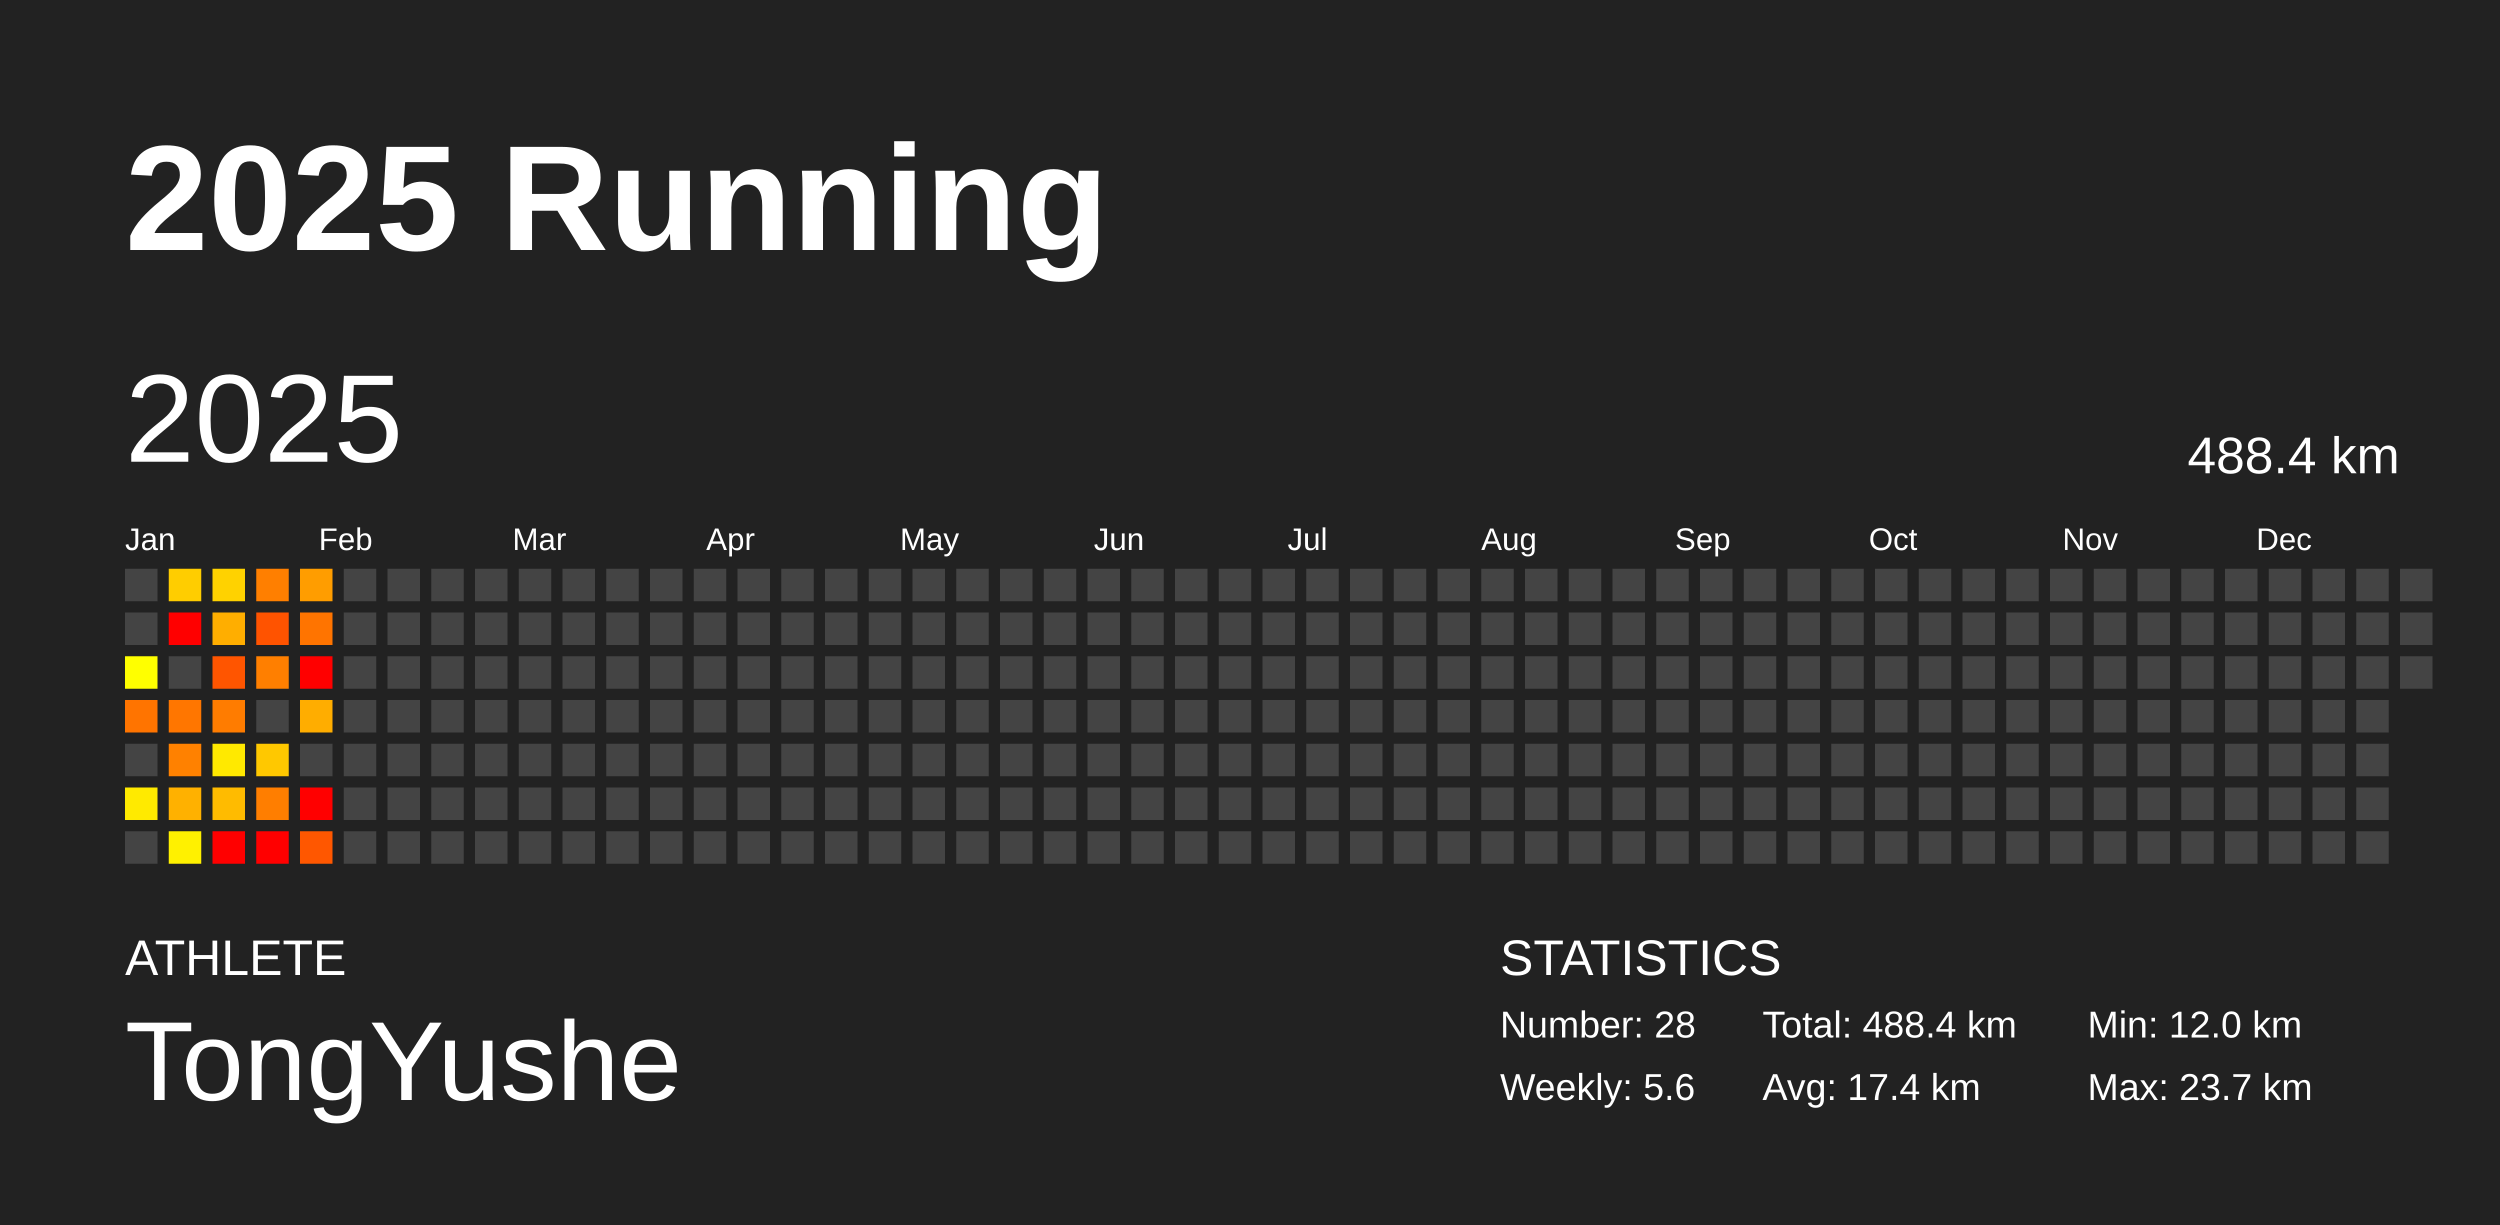
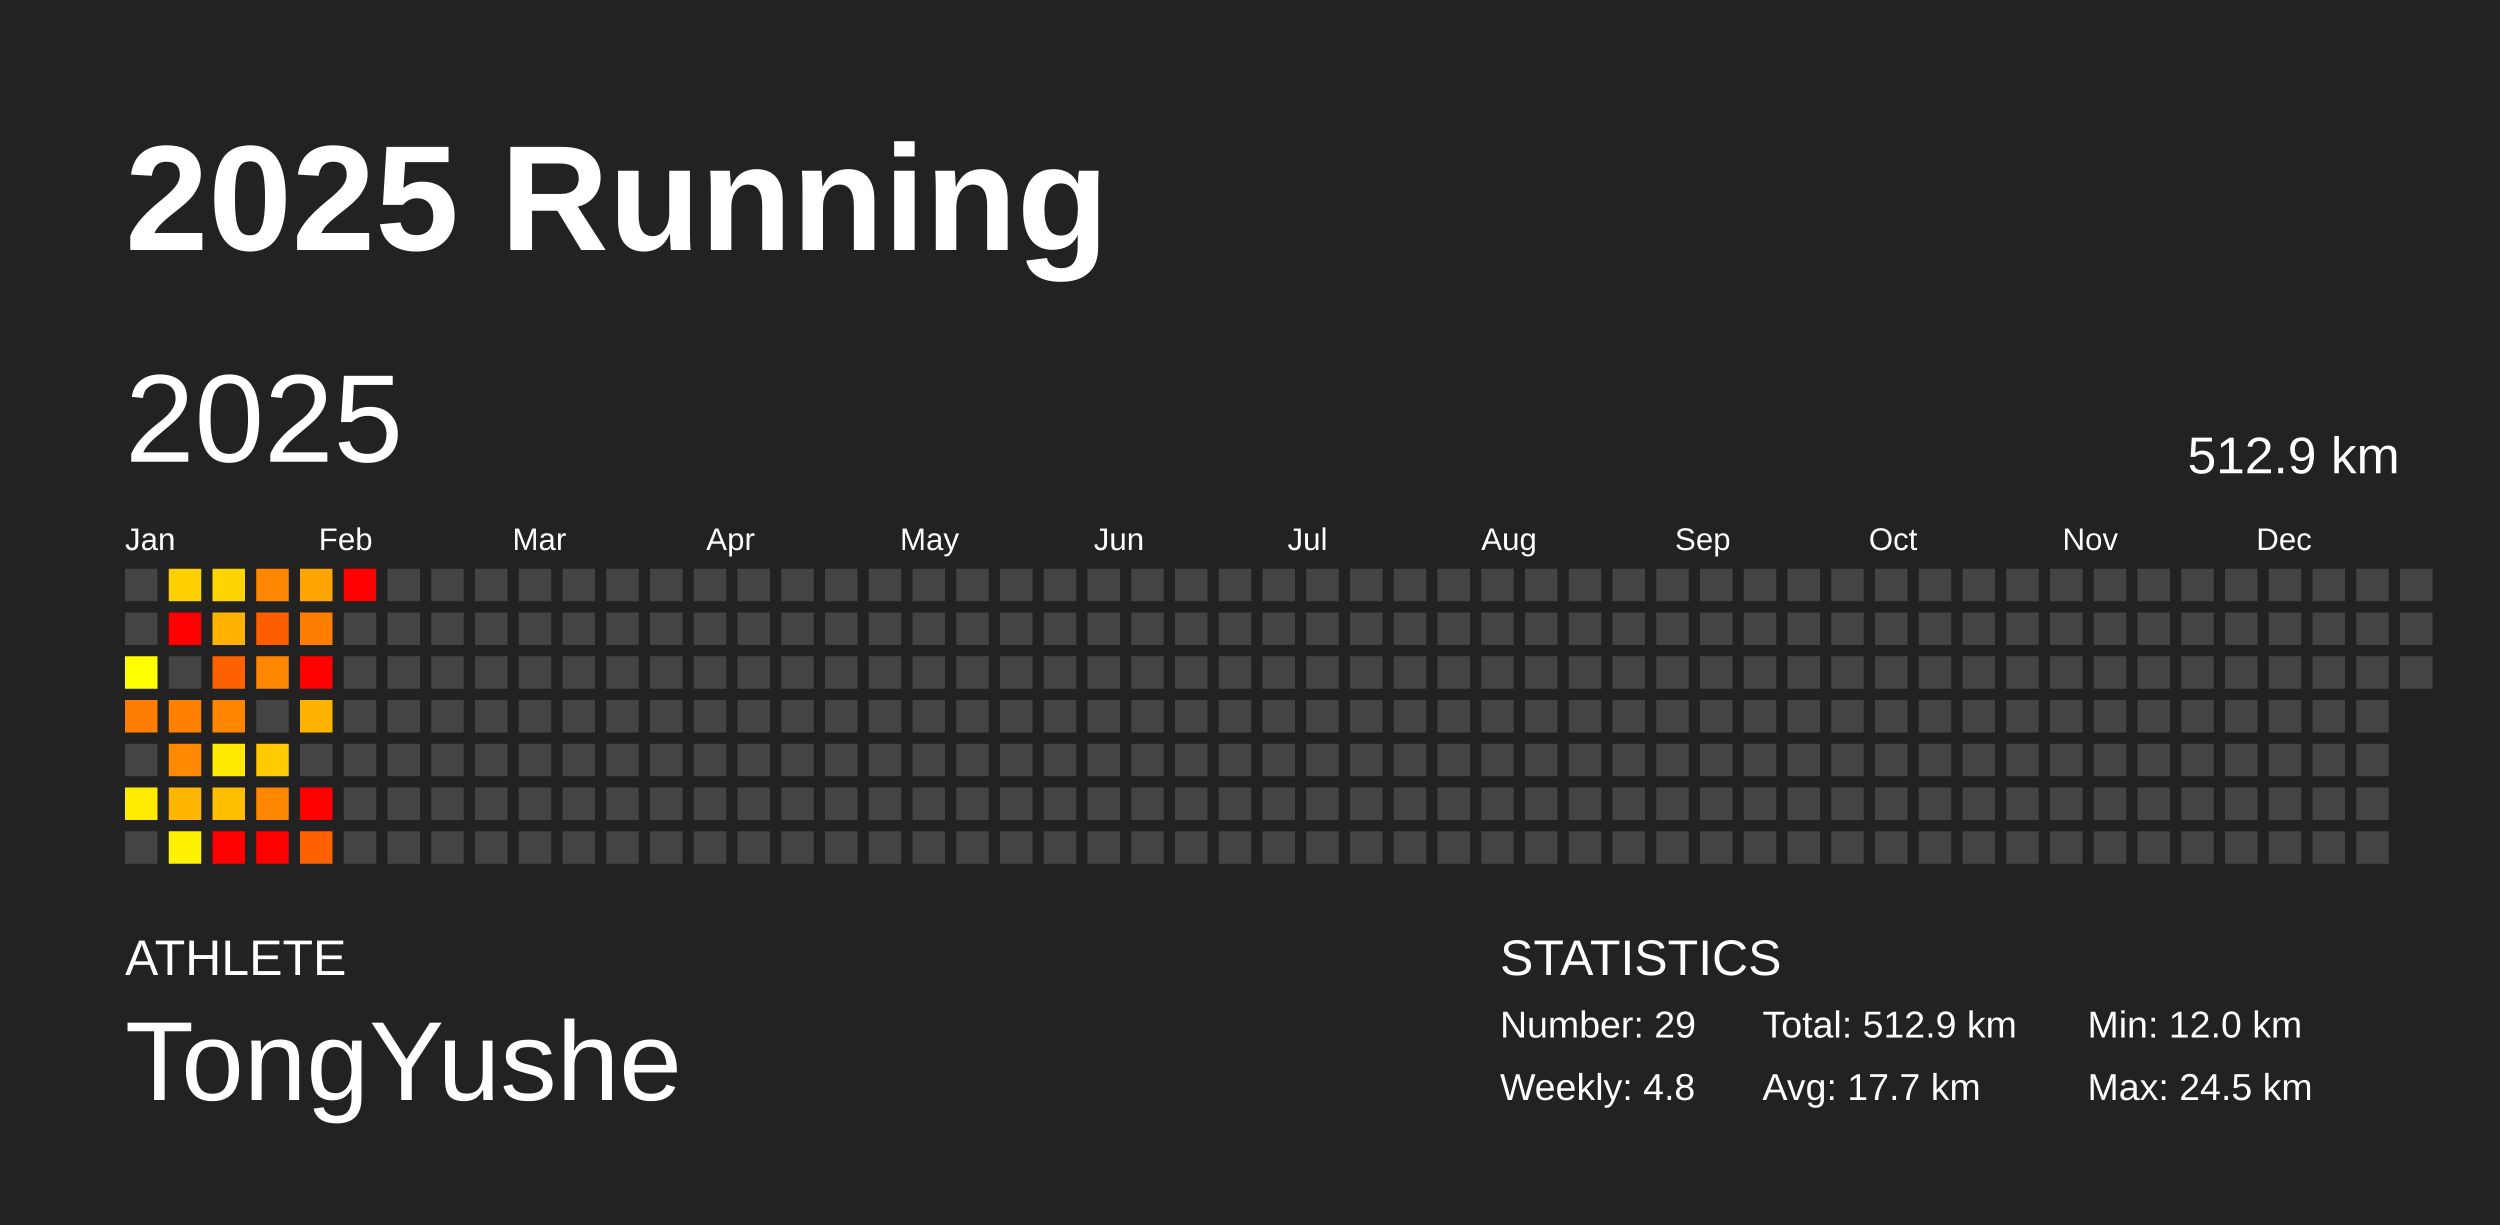
<svg xmlns="http://www.w3.org/2000/svg" baseProfile="full" height="98mm" version="1.1" viewBox="0,0,200,98" width="200mm">
  <defs />
  <rect fill="#222222" height="98" width="200" x="0" y="0" />
  <text fill="#FFFFFF" style="font-size:12px; font-family:Arial; font-weight:bold;" x="10" y="20">2025 Running</text>
  <text fill="#FFFFFF" style="font-size:4px; font-family:Arial" x="10" y="78">ATHLETE</text>
  <text fill="#FFFFFF" style="font-size:9px; font-family:Arial" x="10" y="88">TongYushe</text>
  <text fill="#FFFFFF" style="font-size:4px; font-family:Arial" x="120" y="78">STATISTICS</text>
-   <text fill="#FFFFFF" style="font-size:3px; font-family:Arial" x="120" y="83">Number: 28</text>
-   <text fill="#FFFFFF" style="font-size:3px; font-family:Arial" x="120" y="88">Weekly: 5.6</text>
-   <text fill="#FFFFFF" style="font-size:3px; font-family:Arial" x="141" y="83">Total: 488.4 km</text>
-   <text fill="#FFFFFF" style="font-size:3px; font-family:Arial" x="141" y="88">Avg: 17.4 km</text>
+   <text fill="#FFFFFF" style="font-size:3px; font-family:Arial" x="120" y="83">Number: 29</text>
+   <text fill="#FFFFFF" style="font-size:3px; font-family:Arial" x="120" y="88">Weekly: 4.8</text>
+   <text fill="#FFFFFF" style="font-size:3px; font-family:Arial" x="141" y="83">Total: 512.9 km</text>
+   <text fill="#FFFFFF" style="font-size:3px; font-family:Arial" x="141" y="88">Avg: 17.7 km</text>
  <text fill="#FFFFFF" style="font-size:3px; font-family:Arial" x="167" y="83">Min: 12.0 km</text>
-   <text fill="#FFFFFF" style="font-size:3px; font-family:Arial" x="167" y="88">Max: 23.7 km</text>
+   <text fill="#FFFFFF" style="font-size:3px; font-family:Arial" x="167" y="88">Max: 24.5 km</text>
  <text dominant-baseline="hanging" fill="#FFFFFF" style="font-size:10.0px; font-family:Arial;" x="10" y="30">2025</text>
-   <text dominant-baseline="hanging" fill="#FFFFFF" style="font-size:4.125px; font-family:Arial;" x="175" y="35">488.4 km</text>
+   <text dominant-baseline="hanging" fill="#FFFFFF" style="font-size:4.125px; font-family:Arial;" x="175" y="35">512.9 km</text>
  <text fill="#FFFFFF" style="font-size:2.5px; font-family:Arial" x="10.0" y="44">Jan</text>
  <text fill="#FFFFFF" style="font-size:2.5px; font-family:Arial" x="25.5" y="44">Feb</text>
  <text fill="#FFFFFF" style="font-size:2.5px; font-family:Arial" x="41.0" y="44">Mar</text>
  <text fill="#FFFFFF" style="font-size:2.5px; font-family:Arial" x="56.5" y="44">Apr</text>
  <text fill="#FFFFFF" style="font-size:2.5px; font-family:Arial" x="72.0" y="44">May</text>
  <text fill="#FFFFFF" style="font-size:2.5px; font-family:Arial" x="87.5" y="44">Jun</text>
  <text fill="#FFFFFF" style="font-size:2.5px; font-family:Arial" x="103.0" y="44">Jul</text>
  <text fill="#FFFFFF" style="font-size:2.5px; font-family:Arial" x="118.5" y="44">Aug</text>
  <text fill="#FFFFFF" style="font-size:2.5px; font-family:Arial" x="134.0" y="44">Sep</text>
  <text fill="#FFFFFF" style="font-size:2.5px; font-family:Arial" x="149.5" y="44">Oct</text>
  <text fill="#FFFFFF" style="font-size:2.5px; font-family:Arial" x="165.0" y="44">Nov</text>
  <text fill="#FFFFFF" style="font-size:2.5px; font-family:Arial" x="180.5" y="44">Dec</text>
  <rect fill="#444444" height="2.6" width="2.6" x="10.0" y="45.5" />
  <rect fill="#444444" height="2.6" width="2.6" x="10.0" y="49.0" />
  <rect fill="#ffff00" height="2.6" width="2.6" x="10.0" y="52.5" />
-   <rect fill="#ff7400" height="2.6" width="2.6" x="10.0" y="56.0" />
+   <rect fill="#ff7d00" height="2.6" width="2.6" x="10.0" y="56.0" />
  <rect fill="#444444" height="2.6" width="2.6" x="10.0" y="59.5" />
-   <rect fill="#ffea00" height="2.6" width="2.6" x="10.0" y="63.0" />
+   <rect fill="#ffec00" height="2.6" width="2.6" x="10.0" y="63.0" />
  <rect fill="#444444" height="2.6" width="2.6" x="10.0" y="66.5" />
-   <rect fill="#ffcd00" height="2.6" width="2.6" x="13.5" y="45.5" />
+   <rect fill="#ffd000" height="2.6" width="2.6" x="13.5" y="45.5" />
  <rect fill="red" height="2.6" width="2.6" x="13.5" y="49.0" />
  <rect fill="#444444" height="2.6" width="2.6" x="13.5" y="52.5" />
-   <rect fill="#ff7600" height="2.6" width="2.6" x="13.5" y="56.0" />
-   <rect fill="#ff8100" height="2.6" width="2.6" x="13.5" y="59.5" />
-   <rect fill="#ffb100" height="2.6" width="2.6" x="13.5" y="63.0" />
-   <rect fill="#fff100" height="2.6" width="2.6" x="13.5" y="66.5" />
-   <rect fill="#ffd200" height="2.6" width="2.6" x="17.0" y="45.5" />
-   <rect fill="#ffae00" height="2.6" width="2.6" x="17.0" y="49.0" />
-   <rect fill="#ff5500" height="2.6" width="2.6" x="17.0" y="52.5" />
-   <rect fill="#ff7c00" height="2.6" width="2.6" x="17.0" y="56.0" />
-   <rect fill="#ffe900" height="2.6" width="2.6" x="17.0" y="59.5" />
-   <rect fill="#ffbb00" height="2.6" width="2.6" x="17.0" y="63.0" />
+   <rect fill="#ff7f00" height="2.6" width="2.6" x="13.5" y="56.0" />
+   <rect fill="#ff8900" height="2.6" width="2.6" x="13.5" y="59.5" />
+   <rect fill="#ffb600" height="2.6" width="2.6" x="13.5" y="63.0" />
+   <rect fill="#fff200" height="2.6" width="2.6" x="13.5" y="66.5" />
+   <rect fill="#ffd500" height="2.6" width="2.6" x="17.0" y="45.5" />
+   <rect fill="#ffb300" height="2.6" width="2.6" x="17.0" y="49.0" />
+   <rect fill="#ff6000" height="2.6" width="2.6" x="17.0" y="52.5" />
+   <rect fill="#ff8500" height="2.6" width="2.6" x="17.0" y="56.0" />
+   <rect fill="#ffea00" height="2.6" width="2.6" x="17.0" y="59.5" />
+   <rect fill="#ffbf00" height="2.6" width="2.6" x="17.0" y="63.0" />
  <rect fill="red" height="2.6" width="2.6" x="17.0" y="66.5" />
-   <rect fill="#ff7f00" height="2.6" width="2.6" x="20.5" y="45.5" />
-   <rect fill="#ff5300" height="2.6" width="2.6" x="20.5" y="49.0" />
-   <rect fill="#ff7f00" height="2.6" width="2.6" x="20.5" y="52.5" />
+   <rect fill="#ff8700" height="2.6" width="2.6" x="20.5" y="45.5" />
+   <rect fill="#ff5e00" height="2.6" width="2.6" x="20.5" y="49.0" />
+   <rect fill="#ff8800" height="2.6" width="2.6" x="20.5" y="52.5" />
  <rect fill="#444444" height="2.6" width="2.6" x="20.5" y="56.0" />
-   <rect fill="#ffc800" height="2.6" width="2.6" x="20.5" y="59.5" />
-   <rect fill="#ff7e00" height="2.6" width="2.6" x="20.5" y="63.0" />
+   <rect fill="#ffcb00" height="2.6" width="2.6" x="20.5" y="59.5" />
+   <rect fill="#ff8700" height="2.6" width="2.6" x="20.5" y="63.0" />
  <rect fill="red" height="2.6" width="2.6" x="20.5" y="66.5" />
-   <rect fill="#ff9d00" height="2.6" width="2.6" x="24.0" y="45.5" />
-   <rect fill="#ff7400" height="2.6" width="2.6" x="24.0" y="49.0" />
+   <rect fill="#ffa400" height="2.6" width="2.6" x="24.0" y="45.5" />
+   <rect fill="#ff7d00" height="2.6" width="2.6" x="24.0" y="49.0" />
  <rect fill="red" height="2.6" width="2.6" x="24.0" y="52.5" />
-   <rect fill="#ffad00" height="2.6" width="2.6" x="24.0" y="56.0" />
+   <rect fill="#ffb300" height="2.6" width="2.6" x="24.0" y="56.0" />
  <rect fill="#444444" height="2.6" width="2.6" x="24.0" y="59.5" />
  <rect fill="red" height="2.6" width="2.6" x="24.0" y="63.0" />
-   <rect fill="#ff5700" height="2.6" width="2.6" x="24.0" y="66.5" />
-   <rect fill="#444444" height="2.6" width="2.6" x="27.5" y="45.5" />
+   <rect fill="#ff6100" height="2.6" width="2.6" x="24.0" y="66.5" />
+   <rect fill="red" height="2.6" width="2.6" x="27.5" y="45.5" />
  <rect fill="#444444" height="2.6" width="2.6" x="27.5" y="49.0" />
  <rect fill="#444444" height="2.6" width="2.6" x="27.5" y="52.5" />
  <rect fill="#444444" height="2.6" width="2.6" x="27.5" y="56.0" />
  <rect fill="#444444" height="2.6" width="2.6" x="27.5" y="59.5" />
  <rect fill="#444444" height="2.6" width="2.6" x="27.5" y="63.0" />
  <rect fill="#444444" height="2.6" width="2.6" x="27.5" y="66.5" />
  <rect fill="#444444" height="2.6" width="2.6" x="31.0" y="45.5" />
  <rect fill="#444444" height="2.6" width="2.6" x="31.0" y="49.0" />
  <rect fill="#444444" height="2.6" width="2.6" x="31.0" y="52.5" />
  <rect fill="#444444" height="2.6" width="2.6" x="31.0" y="56.0" />
  <rect fill="#444444" height="2.6" width="2.6" x="31.0" y="59.5" />
  <rect fill="#444444" height="2.6" width="2.6" x="31.0" y="63.0" />
  <rect fill="#444444" height="2.6" width="2.6" x="31.0" y="66.5" />
  <rect fill="#444444" height="2.6" width="2.6" x="34.5" y="45.5" />
  <rect fill="#444444" height="2.6" width="2.6" x="34.5" y="49.0" />
  <rect fill="#444444" height="2.6" width="2.6" x="34.5" y="52.5" />
  <rect fill="#444444" height="2.6" width="2.6" x="34.5" y="56.0" />
  <rect fill="#444444" height="2.6" width="2.6" x="34.5" y="59.5" />
  <rect fill="#444444" height="2.6" width="2.6" x="34.5" y="63.0" />
  <rect fill="#444444" height="2.6" width="2.6" x="34.5" y="66.5" />
  <rect fill="#444444" height="2.6" width="2.6" x="38.0" y="45.5" />
  <rect fill="#444444" height="2.6" width="2.6" x="38.0" y="49.0" />
  <rect fill="#444444" height="2.6" width="2.6" x="38.0" y="52.5" />
  <rect fill="#444444" height="2.6" width="2.6" x="38.0" y="56.0" />
  <rect fill="#444444" height="2.6" width="2.6" x="38.0" y="59.5" />
  <rect fill="#444444" height="2.6" width="2.6" x="38.0" y="63.0" />
  <rect fill="#444444" height="2.6" width="2.6" x="38.0" y="66.5" />
  <rect fill="#444444" height="2.6" width="2.6" x="41.5" y="45.5" />
  <rect fill="#444444" height="2.6" width="2.6" x="41.5" y="49.0" />
  <rect fill="#444444" height="2.6" width="2.6" x="41.5" y="52.5" />
  <rect fill="#444444" height="2.6" width="2.6" x="41.5" y="56.0" />
  <rect fill="#444444" height="2.6" width="2.6" x="41.5" y="59.5" />
  <rect fill="#444444" height="2.6" width="2.6" x="41.5" y="63.0" />
  <rect fill="#444444" height="2.6" width="2.6" x="41.5" y="66.5" />
  <rect fill="#444444" height="2.6" width="2.6" x="45.0" y="45.5" />
  <rect fill="#444444" height="2.6" width="2.6" x="45.0" y="49.0" />
  <rect fill="#444444" height="2.6" width="2.6" x="45.0" y="52.5" />
  <rect fill="#444444" height="2.6" width="2.6" x="45.0" y="56.0" />
  <rect fill="#444444" height="2.6" width="2.6" x="45.0" y="59.5" />
  <rect fill="#444444" height="2.6" width="2.6" x="45.0" y="63.0" />
  <rect fill="#444444" height="2.6" width="2.6" x="45.0" y="66.5" />
  <rect fill="#444444" height="2.6" width="2.6" x="48.5" y="45.5" />
  <rect fill="#444444" height="2.6" width="2.6" x="48.5" y="49.0" />
  <rect fill="#444444" height="2.6" width="2.6" x="48.5" y="52.5" />
  <rect fill="#444444" height="2.6" width="2.6" x="48.5" y="56.0" />
  <rect fill="#444444" height="2.6" width="2.6" x="48.5" y="59.5" />
  <rect fill="#444444" height="2.6" width="2.6" x="48.5" y="63.0" />
  <rect fill="#444444" height="2.6" width="2.6" x="48.5" y="66.5" />
  <rect fill="#444444" height="2.6" width="2.6" x="52.0" y="45.5" />
  <rect fill="#444444" height="2.6" width="2.6" x="52.0" y="49.0" />
  <rect fill="#444444" height="2.6" width="2.6" x="52.0" y="52.5" />
  <rect fill="#444444" height="2.6" width="2.6" x="52.0" y="56.0" />
  <rect fill="#444444" height="2.6" width="2.6" x="52.0" y="59.5" />
  <rect fill="#444444" height="2.6" width="2.6" x="52.0" y="63.0" />
  <rect fill="#444444" height="2.6" width="2.6" x="52.0" y="66.5" />
  <rect fill="#444444" height="2.6" width="2.6" x="55.5" y="45.5" />
  <rect fill="#444444" height="2.6" width="2.6" x="55.5" y="49.0" />
  <rect fill="#444444" height="2.6" width="2.6" x="55.5" y="52.5" />
  <rect fill="#444444" height="2.6" width="2.6" x="55.5" y="56.0" />
  <rect fill="#444444" height="2.6" width="2.6" x="55.5" y="59.5" />
  <rect fill="#444444" height="2.6" width="2.6" x="55.5" y="63.0" />
  <rect fill="#444444" height="2.6" width="2.6" x="55.5" y="66.5" />
  <rect fill="#444444" height="2.6" width="2.6" x="59.0" y="45.5" />
  <rect fill="#444444" height="2.6" width="2.6" x="59.0" y="49.0" />
  <rect fill="#444444" height="2.6" width="2.6" x="59.0" y="52.5" />
  <rect fill="#444444" height="2.6" width="2.6" x="59.0" y="56.0" />
  <rect fill="#444444" height="2.6" width="2.6" x="59.0" y="59.5" />
  <rect fill="#444444" height="2.6" width="2.6" x="59.0" y="63.0" />
  <rect fill="#444444" height="2.6" width="2.6" x="59.0" y="66.5" />
  <rect fill="#444444" height="2.6" width="2.6" x="62.5" y="45.5" />
  <rect fill="#444444" height="2.6" width="2.6" x="62.5" y="49.0" />
  <rect fill="#444444" height="2.6" width="2.6" x="62.5" y="52.5" />
  <rect fill="#444444" height="2.6" width="2.6" x="62.5" y="56.0" />
  <rect fill="#444444" height="2.6" width="2.6" x="62.5" y="59.5" />
  <rect fill="#444444" height="2.6" width="2.6" x="62.5" y="63.0" />
  <rect fill="#444444" height="2.6" width="2.6" x="62.5" y="66.5" />
  <rect fill="#444444" height="2.6" width="2.6" x="66.0" y="45.5" />
  <rect fill="#444444" height="2.6" width="2.6" x="66.0" y="49.0" />
  <rect fill="#444444" height="2.6" width="2.6" x="66.0" y="52.5" />
  <rect fill="#444444" height="2.6" width="2.6" x="66.0" y="56.0" />
  <rect fill="#444444" height="2.6" width="2.6" x="66.0" y="59.5" />
  <rect fill="#444444" height="2.6" width="2.6" x="66.0" y="63.0" />
  <rect fill="#444444" height="2.6" width="2.6" x="66.0" y="66.5" />
  <rect fill="#444444" height="2.6" width="2.6" x="69.5" y="45.5" />
  <rect fill="#444444" height="2.6" width="2.6" x="69.5" y="49.0" />
  <rect fill="#444444" height="2.6" width="2.6" x="69.5" y="52.5" />
  <rect fill="#444444" height="2.6" width="2.6" x="69.5" y="56.0" />
  <rect fill="#444444" height="2.6" width="2.6" x="69.5" y="59.5" />
  <rect fill="#444444" height="2.6" width="2.6" x="69.5" y="63.0" />
  <rect fill="#444444" height="2.6" width="2.6" x="69.5" y="66.5" />
  <rect fill="#444444" height="2.6" width="2.6" x="73.0" y="45.5" />
  <rect fill="#444444" height="2.6" width="2.6" x="73.0" y="49.0" />
  <rect fill="#444444" height="2.6" width="2.6" x="73.0" y="52.5" />
  <rect fill="#444444" height="2.6" width="2.6" x="73.0" y="56.0" />
  <rect fill="#444444" height="2.6" width="2.6" x="73.0" y="59.5" />
  <rect fill="#444444" height="2.6" width="2.6" x="73.0" y="63.0" />
  <rect fill="#444444" height="2.6" width="2.6" x="73.0" y="66.5" />
  <rect fill="#444444" height="2.6" width="2.6" x="76.5" y="45.5" />
  <rect fill="#444444" height="2.6" width="2.6" x="76.5" y="49.0" />
  <rect fill="#444444" height="2.6" width="2.6" x="76.5" y="52.5" />
  <rect fill="#444444" height="2.6" width="2.6" x="76.5" y="56.0" />
  <rect fill="#444444" height="2.6" width="2.6" x="76.5" y="59.5" />
  <rect fill="#444444" height="2.6" width="2.6" x="76.5" y="63.0" />
  <rect fill="#444444" height="2.6" width="2.6" x="76.5" y="66.5" />
  <rect fill="#444444" height="2.6" width="2.6" x="80.0" y="45.5" />
  <rect fill="#444444" height="2.6" width="2.6" x="80.0" y="49.0" />
  <rect fill="#444444" height="2.6" width="2.6" x="80.0" y="52.5" />
  <rect fill="#444444" height="2.6" width="2.6" x="80.0" y="56.0" />
  <rect fill="#444444" height="2.6" width="2.6" x="80.0" y="59.5" />
  <rect fill="#444444" height="2.6" width="2.6" x="80.0" y="63.0" />
  <rect fill="#444444" height="2.6" width="2.6" x="80.0" y="66.5" />
  <rect fill="#444444" height="2.6" width="2.6" x="83.5" y="45.5" />
  <rect fill="#444444" height="2.6" width="2.6" x="83.5" y="49.0" />
  <rect fill="#444444" height="2.6" width="2.6" x="83.5" y="52.5" />
  <rect fill="#444444" height="2.6" width="2.6" x="83.5" y="56.0" />
  <rect fill="#444444" height="2.6" width="2.6" x="83.5" y="59.5" />
  <rect fill="#444444" height="2.6" width="2.6" x="83.5" y="63.0" />
  <rect fill="#444444" height="2.6" width="2.6" x="83.5" y="66.5" />
  <rect fill="#444444" height="2.6" width="2.6" x="87.0" y="45.5" />
  <rect fill="#444444" height="2.6" width="2.6" x="87.0" y="49.0" />
  <rect fill="#444444" height="2.6" width="2.6" x="87.0" y="52.5" />
  <rect fill="#444444" height="2.6" width="2.6" x="87.0" y="56.0" />
  <rect fill="#444444" height="2.6" width="2.6" x="87.0" y="59.5" />
  <rect fill="#444444" height="2.6" width="2.6" x="87.0" y="63.0" />
  <rect fill="#444444" height="2.6" width="2.6" x="87.0" y="66.5" />
  <rect fill="#444444" height="2.6" width="2.6" x="90.5" y="45.5" />
  <rect fill="#444444" height="2.6" width="2.6" x="90.5" y="49.0" />
  <rect fill="#444444" height="2.6" width="2.6" x="90.5" y="52.5" />
  <rect fill="#444444" height="2.6" width="2.6" x="90.5" y="56.0" />
  <rect fill="#444444" height="2.6" width="2.6" x="90.5" y="59.5" />
  <rect fill="#444444" height="2.6" width="2.6" x="90.5" y="63.0" />
  <rect fill="#444444" height="2.6" width="2.6" x="90.5" y="66.5" />
  <rect fill="#444444" height="2.6" width="2.6" x="94.0" y="45.5" />
  <rect fill="#444444" height="2.6" width="2.6" x="94.0" y="49.0" />
  <rect fill="#444444" height="2.6" width="2.6" x="94.0" y="52.5" />
  <rect fill="#444444" height="2.6" width="2.6" x="94.0" y="56.0" />
  <rect fill="#444444" height="2.6" width="2.6" x="94.0" y="59.5" />
  <rect fill="#444444" height="2.6" width="2.6" x="94.0" y="63.0" />
  <rect fill="#444444" height="2.6" width="2.6" x="94.0" y="66.5" />
  <rect fill="#444444" height="2.6" width="2.6" x="97.5" y="45.5" />
  <rect fill="#444444" height="2.6" width="2.6" x="97.5" y="49.0" />
  <rect fill="#444444" height="2.6" width="2.6" x="97.5" y="52.5" />
  <rect fill="#444444" height="2.6" width="2.6" x="97.5" y="56.0" />
  <rect fill="#444444" height="2.6" width="2.6" x="97.5" y="59.5" />
  <rect fill="#444444" height="2.6" width="2.6" x="97.5" y="63.0" />
  <rect fill="#444444" height="2.6" width="2.6" x="97.5" y="66.5" />
  <rect fill="#444444" height="2.6" width="2.6" x="101.0" y="45.5" />
  <rect fill="#444444" height="2.6" width="2.6" x="101.0" y="49.0" />
  <rect fill="#444444" height="2.6" width="2.6" x="101.0" y="52.5" />
  <rect fill="#444444" height="2.6" width="2.6" x="101.0" y="56.0" />
  <rect fill="#444444" height="2.6" width="2.6" x="101.0" y="59.5" />
  <rect fill="#444444" height="2.6" width="2.6" x="101.0" y="63.0" />
  <rect fill="#444444" height="2.6" width="2.6" x="101.0" y="66.5" />
  <rect fill="#444444" height="2.6" width="2.6" x="104.5" y="45.5" />
  <rect fill="#444444" height="2.6" width="2.6" x="104.5" y="49.0" />
  <rect fill="#444444" height="2.6" width="2.6" x="104.5" y="52.5" />
  <rect fill="#444444" height="2.6" width="2.6" x="104.5" y="56.0" />
  <rect fill="#444444" height="2.6" width="2.6" x="104.5" y="59.5" />
  <rect fill="#444444" height="2.6" width="2.6" x="104.5" y="63.0" />
  <rect fill="#444444" height="2.6" width="2.6" x="104.5" y="66.5" />
  <rect fill="#444444" height="2.6" width="2.6" x="108.0" y="45.5" />
  <rect fill="#444444" height="2.6" width="2.6" x="108.0" y="49.0" />
  <rect fill="#444444" height="2.6" width="2.6" x="108.0" y="52.5" />
  <rect fill="#444444" height="2.6" width="2.6" x="108.0" y="56.0" />
  <rect fill="#444444" height="2.6" width="2.6" x="108.0" y="59.5" />
  <rect fill="#444444" height="2.6" width="2.6" x="108.0" y="63.0" />
  <rect fill="#444444" height="2.6" width="2.6" x="108.0" y="66.5" />
  <rect fill="#444444" height="2.6" width="2.6" x="111.5" y="45.5" />
  <rect fill="#444444" height="2.6" width="2.6" x="111.5" y="49.0" />
  <rect fill="#444444" height="2.6" width="2.6" x="111.5" y="52.5" />
  <rect fill="#444444" height="2.6" width="2.6" x="111.5" y="56.0" />
  <rect fill="#444444" height="2.6" width="2.6" x="111.5" y="59.5" />
  <rect fill="#444444" height="2.6" width="2.6" x="111.5" y="63.0" />
  <rect fill="#444444" height="2.6" width="2.6" x="111.5" y="66.5" />
  <rect fill="#444444" height="2.6" width="2.6" x="115.0" y="45.5" />
  <rect fill="#444444" height="2.6" width="2.6" x="115.0" y="49.0" />
  <rect fill="#444444" height="2.6" width="2.6" x="115.0" y="52.5" />
  <rect fill="#444444" height="2.6" width="2.6" x="115.0" y="56.0" />
  <rect fill="#444444" height="2.6" width="2.6" x="115.0" y="59.5" />
  <rect fill="#444444" height="2.6" width="2.6" x="115.0" y="63.0" />
  <rect fill="#444444" height="2.6" width="2.6" x="115.0" y="66.5" />
  <rect fill="#444444" height="2.6" width="2.6" x="118.5" y="45.5" />
  <rect fill="#444444" height="2.6" width="2.6" x="118.5" y="49.0" />
  <rect fill="#444444" height="2.6" width="2.6" x="118.5" y="52.5" />
  <rect fill="#444444" height="2.6" width="2.6" x="118.5" y="56.0" />
  <rect fill="#444444" height="2.6" width="2.6" x="118.5" y="59.5" />
  <rect fill="#444444" height="2.6" width="2.6" x="118.5" y="63.0" />
  <rect fill="#444444" height="2.6" width="2.6" x="118.5" y="66.5" />
  <rect fill="#444444" height="2.6" width="2.6" x="122.0" y="45.5" />
  <rect fill="#444444" height="2.6" width="2.6" x="122.0" y="49.0" />
  <rect fill="#444444" height="2.6" width="2.6" x="122.0" y="52.5" />
  <rect fill="#444444" height="2.6" width="2.6" x="122.0" y="56.0" />
  <rect fill="#444444" height="2.6" width="2.6" x="122.0" y="59.5" />
  <rect fill="#444444" height="2.6" width="2.6" x="122.0" y="63.0" />
  <rect fill="#444444" height="2.6" width="2.6" x="122.0" y="66.5" />
  <rect fill="#444444" height="2.6" width="2.6" x="125.5" y="45.5" />
  <rect fill="#444444" height="2.6" width="2.6" x="125.5" y="49.0" />
  <rect fill="#444444" height="2.6" width="2.6" x="125.5" y="52.5" />
  <rect fill="#444444" height="2.6" width="2.6" x="125.5" y="56.0" />
  <rect fill="#444444" height="2.6" width="2.6" x="125.5" y="59.5" />
  <rect fill="#444444" height="2.6" width="2.6" x="125.5" y="63.0" />
  <rect fill="#444444" height="2.6" width="2.6" x="125.5" y="66.5" />
  <rect fill="#444444" height="2.6" width="2.6" x="129.0" y="45.5" />
  <rect fill="#444444" height="2.6" width="2.6" x="129.0" y="49.0" />
  <rect fill="#444444" height="2.6" width="2.6" x="129.0" y="52.5" />
  <rect fill="#444444" height="2.6" width="2.6" x="129.0" y="56.0" />
  <rect fill="#444444" height="2.6" width="2.6" x="129.0" y="59.5" />
  <rect fill="#444444" height="2.6" width="2.6" x="129.0" y="63.0" />
  <rect fill="#444444" height="2.6" width="2.6" x="129.0" y="66.5" />
  <rect fill="#444444" height="2.6" width="2.6" x="132.5" y="45.5" />
  <rect fill="#444444" height="2.6" width="2.6" x="132.5" y="49.0" />
  <rect fill="#444444" height="2.6" width="2.6" x="132.5" y="52.5" />
  <rect fill="#444444" height="2.6" width="2.6" x="132.5" y="56.0" />
  <rect fill="#444444" height="2.6" width="2.6" x="132.5" y="59.5" />
  <rect fill="#444444" height="2.6" width="2.6" x="132.5" y="63.0" />
  <rect fill="#444444" height="2.6" width="2.6" x="132.5" y="66.5" />
  <rect fill="#444444" height="2.6" width="2.6" x="136.0" y="45.5" />
  <rect fill="#444444" height="2.6" width="2.6" x="136.0" y="49.0" />
  <rect fill="#444444" height="2.6" width="2.6" x="136.0" y="52.5" />
  <rect fill="#444444" height="2.6" width="2.6" x="136.0" y="56.0" />
  <rect fill="#444444" height="2.6" width="2.6" x="136.0" y="59.5" />
  <rect fill="#444444" height="2.6" width="2.6" x="136.0" y="63.0" />
  <rect fill="#444444" height="2.6" width="2.6" x="136.0" y="66.5" />
  <rect fill="#444444" height="2.6" width="2.6" x="139.5" y="45.5" />
  <rect fill="#444444" height="2.6" width="2.6" x="139.5" y="49.0" />
  <rect fill="#444444" height="2.6" width="2.6" x="139.5" y="52.5" />
  <rect fill="#444444" height="2.6" width="2.6" x="139.5" y="56.0" />
  <rect fill="#444444" height="2.6" width="2.6" x="139.5" y="59.5" />
  <rect fill="#444444" height="2.6" width="2.6" x="139.5" y="63.0" />
  <rect fill="#444444" height="2.6" width="2.6" x="139.5" y="66.5" />
  <rect fill="#444444" height="2.6" width="2.6" x="143.0" y="45.5" />
  <rect fill="#444444" height="2.6" width="2.6" x="143.0" y="49.0" />
  <rect fill="#444444" height="2.6" width="2.6" x="143.0" y="52.5" />
  <rect fill="#444444" height="2.6" width="2.6" x="143.0" y="56.0" />
  <rect fill="#444444" height="2.6" width="2.6" x="143.0" y="59.5" />
  <rect fill="#444444" height="2.6" width="2.6" x="143.0" y="63.0" />
  <rect fill="#444444" height="2.6" width="2.6" x="143.0" y="66.5" />
  <rect fill="#444444" height="2.6" width="2.6" x="146.5" y="45.5" />
  <rect fill="#444444" height="2.6" width="2.6" x="146.5" y="49.0" />
  <rect fill="#444444" height="2.6" width="2.6" x="146.5" y="52.5" />
  <rect fill="#444444" height="2.6" width="2.6" x="146.5" y="56.0" />
  <rect fill="#444444" height="2.6" width="2.6" x="146.5" y="59.5" />
  <rect fill="#444444" height="2.6" width="2.6" x="146.5" y="63.0" />
  <rect fill="#444444" height="2.6" width="2.6" x="146.5" y="66.5" />
  <rect fill="#444444" height="2.6" width="2.6" x="150.0" y="45.5" />
  <rect fill="#444444" height="2.6" width="2.6" x="150.0" y="49.0" />
  <rect fill="#444444" height="2.6" width="2.6" x="150.0" y="52.5" />
  <rect fill="#444444" height="2.6" width="2.6" x="150.0" y="56.0" />
  <rect fill="#444444" height="2.6" width="2.6" x="150.0" y="59.5" />
  <rect fill="#444444" height="2.6" width="2.6" x="150.0" y="63.0" />
  <rect fill="#444444" height="2.6" width="2.6" x="150.0" y="66.5" />
  <rect fill="#444444" height="2.6" width="2.6" x="153.5" y="45.5" />
  <rect fill="#444444" height="2.6" width="2.6" x="153.5" y="49.0" />
  <rect fill="#444444" height="2.6" width="2.6" x="153.5" y="52.5" />
  <rect fill="#444444" height="2.6" width="2.6" x="153.5" y="56.0" />
  <rect fill="#444444" height="2.6" width="2.6" x="153.5" y="59.5" />
  <rect fill="#444444" height="2.6" width="2.6" x="153.5" y="63.0" />
  <rect fill="#444444" height="2.6" width="2.6" x="153.5" y="66.5" />
  <rect fill="#444444" height="2.6" width="2.6" x="157.0" y="45.5" />
  <rect fill="#444444" height="2.6" width="2.6" x="157.0" y="49.0" />
  <rect fill="#444444" height="2.6" width="2.6" x="157.0" y="52.5" />
  <rect fill="#444444" height="2.6" width="2.6" x="157.0" y="56.0" />
  <rect fill="#444444" height="2.6" width="2.6" x="157.0" y="59.5" />
  <rect fill="#444444" height="2.6" width="2.6" x="157.0" y="63.0" />
  <rect fill="#444444" height="2.6" width="2.6" x="157.0" y="66.5" />
  <rect fill="#444444" height="2.6" width="2.6" x="160.5" y="45.5" />
  <rect fill="#444444" height="2.6" width="2.6" x="160.5" y="49.0" />
  <rect fill="#444444" height="2.6" width="2.6" x="160.5" y="52.5" />
  <rect fill="#444444" height="2.6" width="2.6" x="160.5" y="56.0" />
  <rect fill="#444444" height="2.6" width="2.6" x="160.5" y="59.5" />
  <rect fill="#444444" height="2.6" width="2.6" x="160.5" y="63.0" />
  <rect fill="#444444" height="2.6" width="2.6" x="160.5" y="66.5" />
  <rect fill="#444444" height="2.6" width="2.6" x="164.0" y="45.5" />
  <rect fill="#444444" height="2.6" width="2.6" x="164.0" y="49.0" />
  <rect fill="#444444" height="2.6" width="2.6" x="164.0" y="52.5" />
  <rect fill="#444444" height="2.6" width="2.6" x="164.0" y="56.0" />
  <rect fill="#444444" height="2.6" width="2.6" x="164.0" y="59.5" />
  <rect fill="#444444" height="2.6" width="2.6" x="164.0" y="63.0" />
  <rect fill="#444444" height="2.6" width="2.6" x="164.0" y="66.5" />
  <rect fill="#444444" height="2.6" width="2.6" x="167.5" y="45.5" />
  <rect fill="#444444" height="2.6" width="2.6" x="167.5" y="49.0" />
  <rect fill="#444444" height="2.6" width="2.6" x="167.5" y="52.5" />
  <rect fill="#444444" height="2.6" width="2.6" x="167.5" y="56.0" />
  <rect fill="#444444" height="2.6" width="2.6" x="167.5" y="59.5" />
  <rect fill="#444444" height="2.6" width="2.6" x="167.5" y="63.0" />
  <rect fill="#444444" height="2.6" width="2.6" x="167.5" y="66.5" />
  <rect fill="#444444" height="2.6" width="2.6" x="171.0" y="45.5" />
  <rect fill="#444444" height="2.6" width="2.6" x="171.0" y="49.0" />
  <rect fill="#444444" height="2.6" width="2.6" x="171.0" y="52.5" />
  <rect fill="#444444" height="2.6" width="2.6" x="171.0" y="56.0" />
  <rect fill="#444444" height="2.6" width="2.6" x="171.0" y="59.5" />
  <rect fill="#444444" height="2.6" width="2.6" x="171.0" y="63.0" />
  <rect fill="#444444" height="2.6" width="2.6" x="171.0" y="66.5" />
  <rect fill="#444444" height="2.6" width="2.6" x="174.5" y="45.5" />
  <rect fill="#444444" height="2.6" width="2.6" x="174.5" y="49.0" />
  <rect fill="#444444" height="2.6" width="2.6" x="174.5" y="52.5" />
  <rect fill="#444444" height="2.6" width="2.6" x="174.5" y="56.0" />
  <rect fill="#444444" height="2.6" width="2.6" x="174.5" y="59.5" />
  <rect fill="#444444" height="2.6" width="2.6" x="174.5" y="63.0" />
  <rect fill="#444444" height="2.6" width="2.6" x="174.5" y="66.5" />
  <rect fill="#444444" height="2.6" width="2.6" x="178.0" y="45.5" />
  <rect fill="#444444" height="2.6" width="2.6" x="178.0" y="49.0" />
  <rect fill="#444444" height="2.6" width="2.6" x="178.0" y="52.5" />
  <rect fill="#444444" height="2.6" width="2.6" x="178.0" y="56.0" />
  <rect fill="#444444" height="2.6" width="2.6" x="178.0" y="59.5" />
  <rect fill="#444444" height="2.6" width="2.6" x="178.0" y="63.0" />
  <rect fill="#444444" height="2.6" width="2.6" x="178.0" y="66.5" />
  <rect fill="#444444" height="2.6" width="2.6" x="181.5" y="45.5" />
  <rect fill="#444444" height="2.6" width="2.6" x="181.5" y="49.0" />
  <rect fill="#444444" height="2.6" width="2.6" x="181.5" y="52.5" />
  <rect fill="#444444" height="2.6" width="2.6" x="181.5" y="56.0" />
  <rect fill="#444444" height="2.6" width="2.6" x="181.5" y="59.5" />
  <rect fill="#444444" height="2.6" width="2.6" x="181.5" y="63.0" />
  <rect fill="#444444" height="2.6" width="2.6" x="181.5" y="66.5" />
  <rect fill="#444444" height="2.6" width="2.6" x="185.0" y="45.5" />
  <rect fill="#444444" height="2.6" width="2.6" x="185.0" y="49.0" />
  <rect fill="#444444" height="2.6" width="2.6" x="185.0" y="52.5" />
  <rect fill="#444444" height="2.6" width="2.6" x="185.0" y="56.0" />
  <rect fill="#444444" height="2.6" width="2.6" x="185.0" y="59.5" />
  <rect fill="#444444" height="2.6" width="2.6" x="185.0" y="63.0" />
  <rect fill="#444444" height="2.6" width="2.6" x="185.0" y="66.5" />
  <rect fill="#444444" height="2.6" width="2.6" x="188.5" y="45.5" />
  <rect fill="#444444" height="2.6" width="2.6" x="188.5" y="49.0" />
  <rect fill="#444444" height="2.6" width="2.6" x="188.5" y="52.5" />
  <rect fill="#444444" height="2.6" width="2.6" x="188.5" y="56.0" />
  <rect fill="#444444" height="2.6" width="2.6" x="188.5" y="59.5" />
  <rect fill="#444444" height="2.6" width="2.6" x="188.5" y="63.0" />
  <rect fill="#444444" height="2.6" width="2.6" x="188.5" y="66.5" />
  <rect fill="#444444" height="2.6" width="2.6" x="192.0" y="45.5" />
  <rect fill="#444444" height="2.6" width="2.6" x="192.0" y="49.0" />
  <rect fill="#444444" height="2.6" width="2.6" x="192.0" y="52.5" />
</svg>
